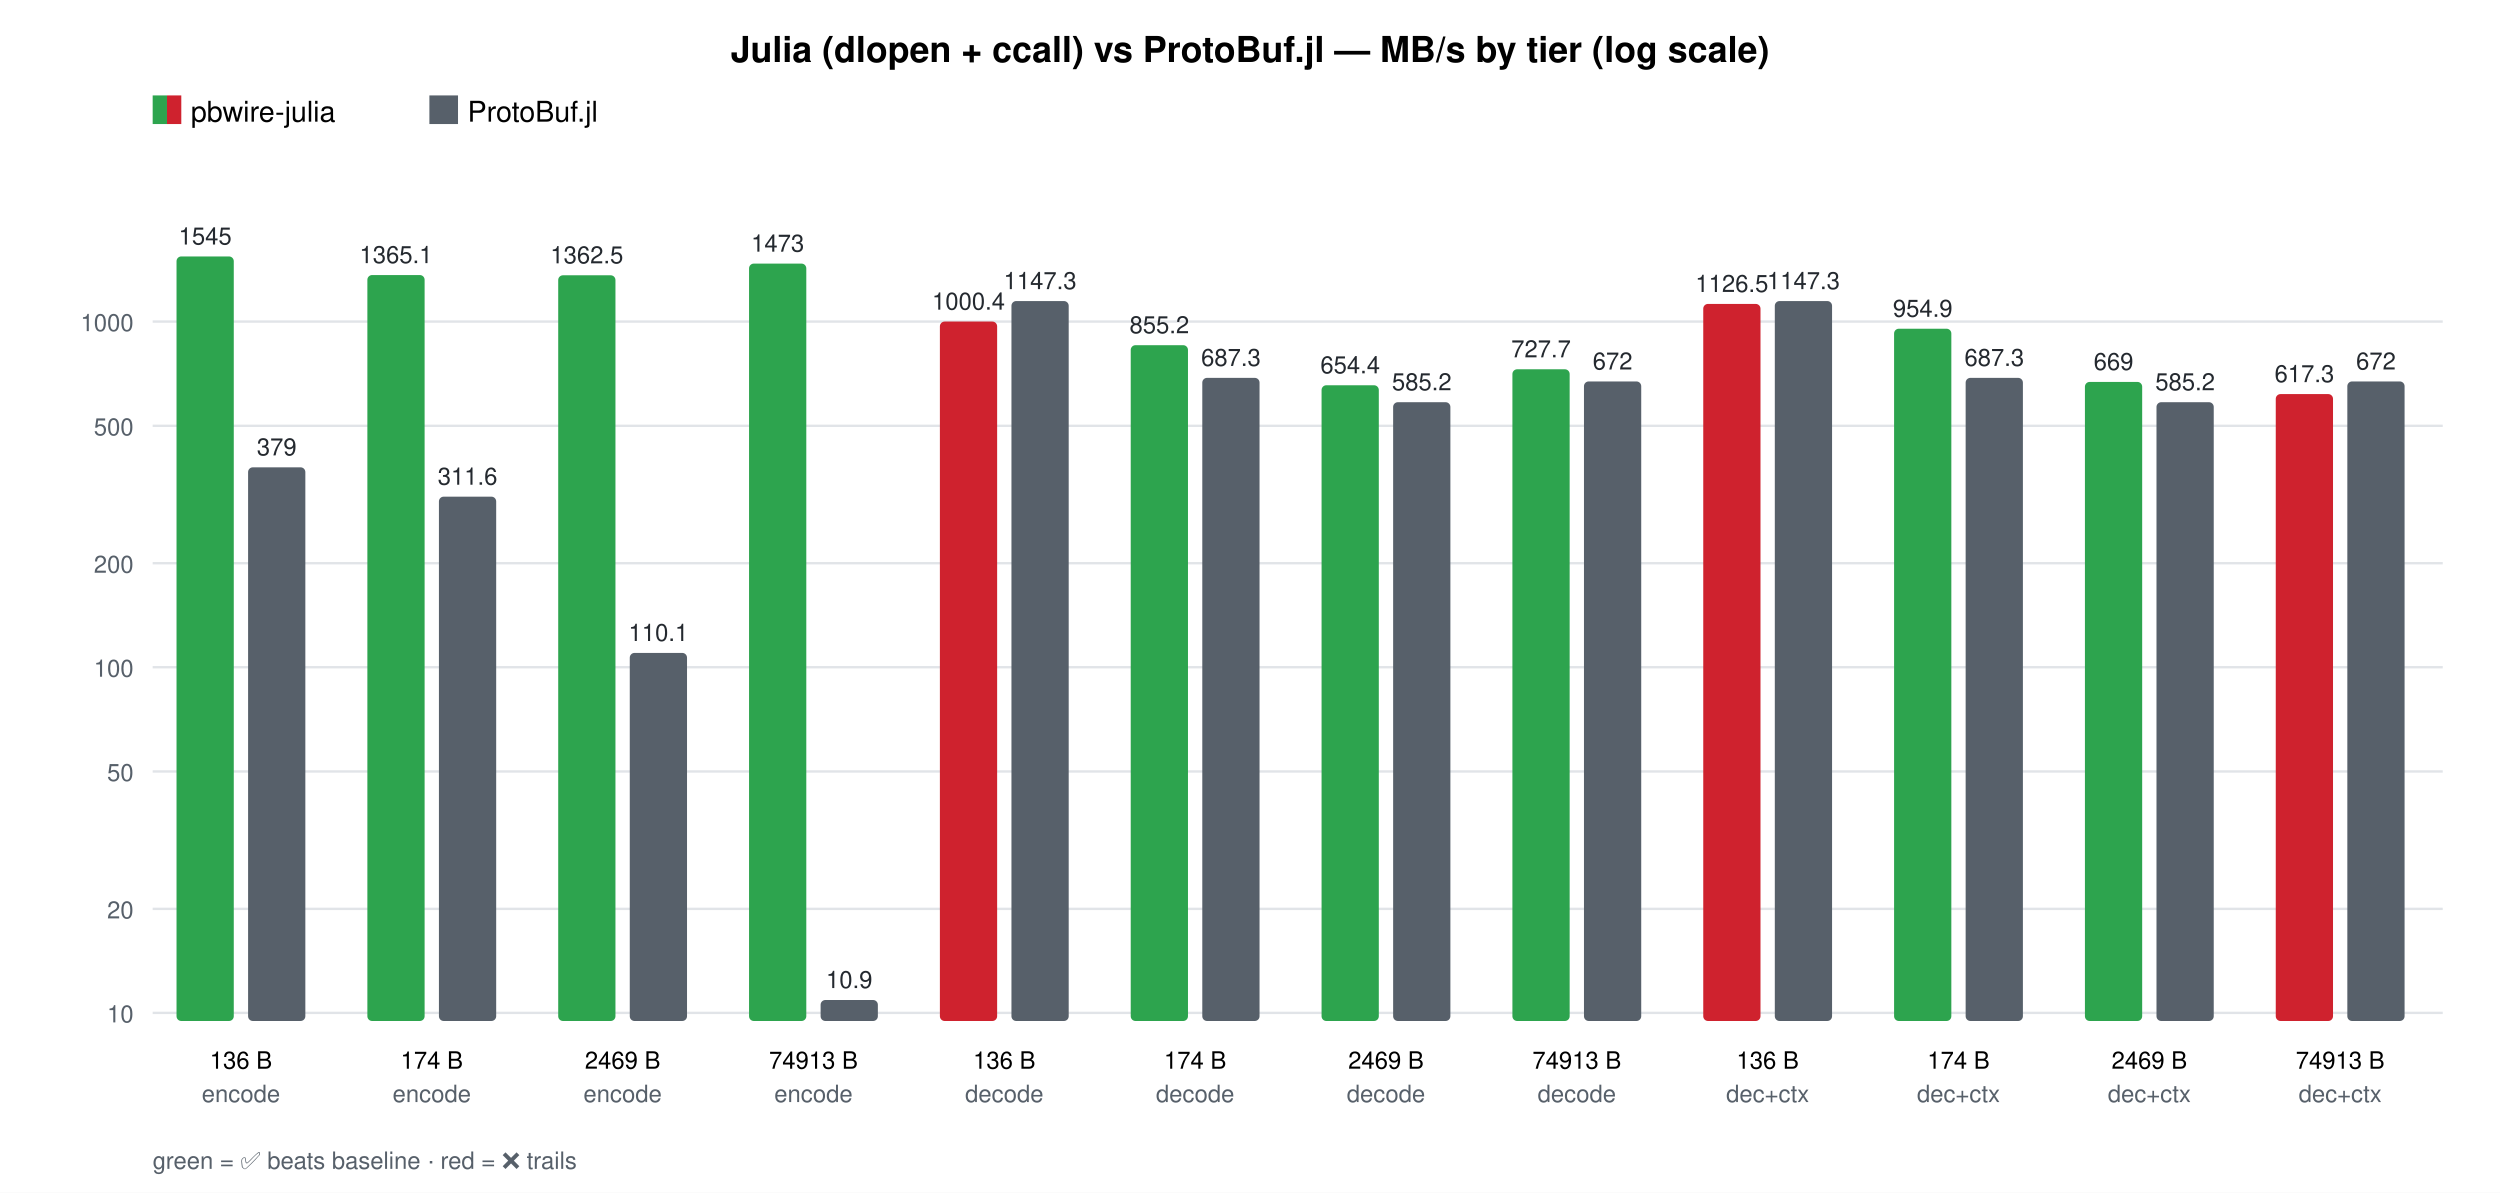
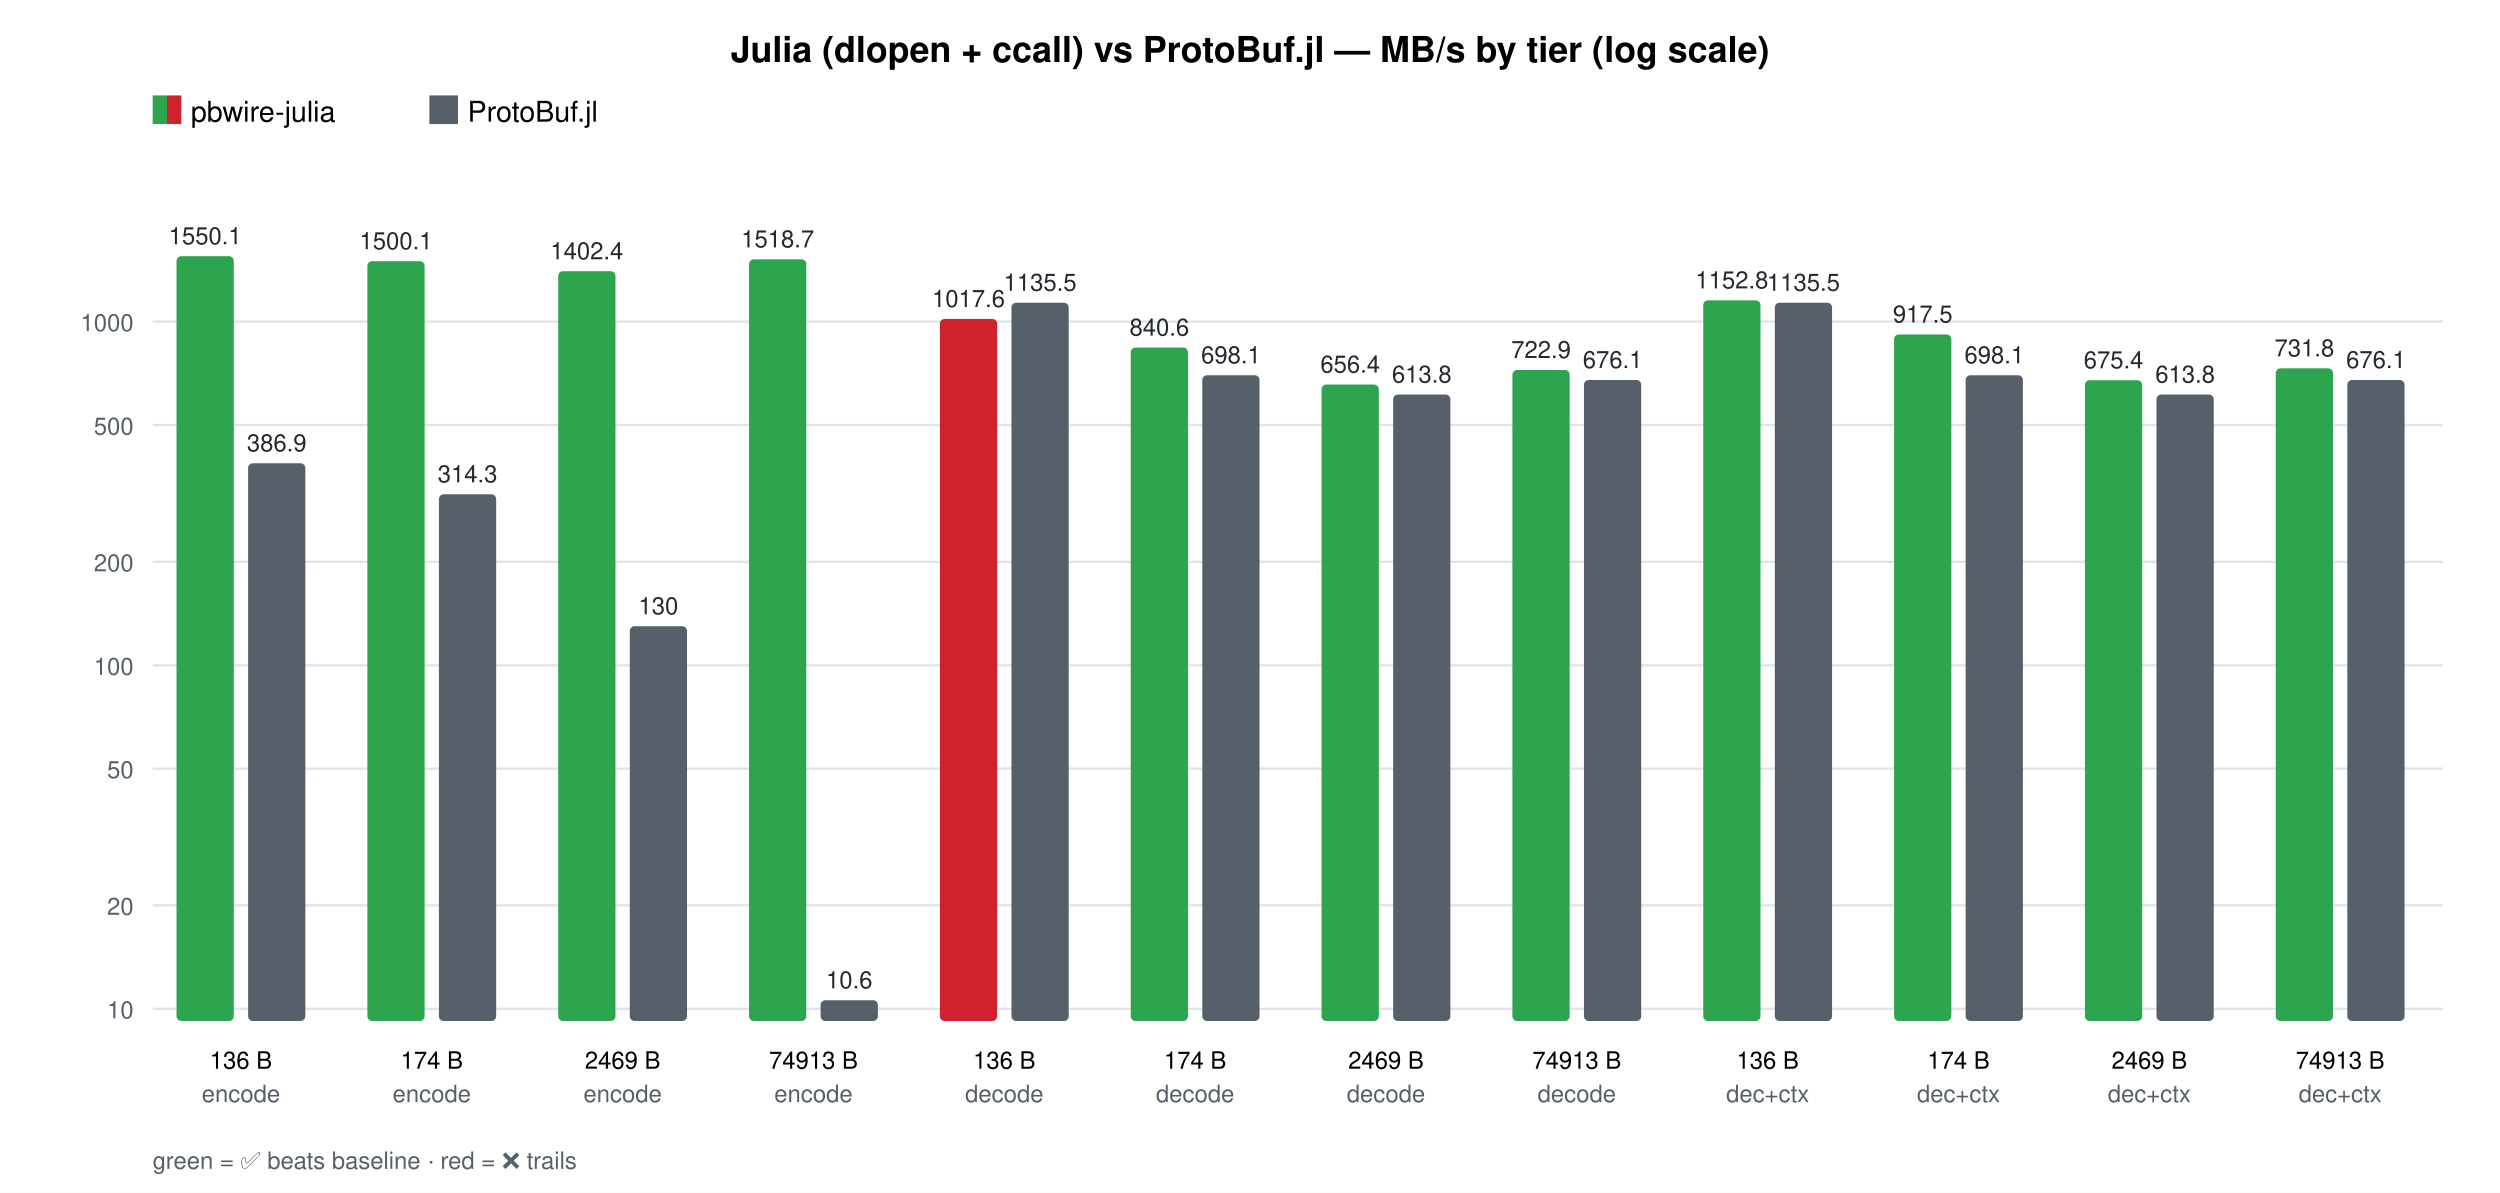
<svg xmlns="http://www.w3.org/2000/svg" width="1048" height="500" font-family="Helvetica, Arial, sans-serif">
  <rect width="1048" height="500" fill="#ffffff" />
  <text x="524.0" y="26" text-anchor="middle" font-size="15" font-weight="bold">Julia (dlopen + ccall) vs ProtoBuf.jl — MB/s by tier (log scale)</text>
  <rect x="64" y="40" width="6" height="12" fill="#2da44e" />
  <rect x="70" y="40" width="6" height="12" fill="#cf222e" />
  <text x="80" y="51" font-size="12">pbwire-julia</text>
  <rect x="180.0" y="40" width="12" height="12" fill="#57606a" />
  <text x="196.0" y="51" font-size="12">ProtoBuf.jl</text>
-   <line x1="64" y1="424.6" x2="1024" y2="424.6" stroke="#e1e4e8" />
-   <text x="56" y="428.6" text-anchor="end" font-size="10" fill="#57606a">10</text>
-   <line x1="64" y1="381.0" x2="1024" y2="381.0" stroke="#e1e4e8" />
-   <text x="56" y="385.0" text-anchor="end" font-size="10" fill="#57606a">20</text>
-   <line x1="64" y1="323.4" x2="1024" y2="323.4" stroke="#e1e4e8" />
-   <text x="56" y="327.4" text-anchor="end" font-size="10" fill="#57606a">50</text>
-   <line x1="64" y1="279.7" x2="1024" y2="279.7" stroke="#e1e4e8" />
-   <text x="56" y="283.7" text-anchor="end" font-size="10" fill="#57606a">100</text>
-   <line x1="64" y1="236.1" x2="1024" y2="236.1" stroke="#e1e4e8" />
-   <text x="56" y="240.1" text-anchor="end" font-size="10" fill="#57606a">200</text>
-   <line x1="64" y1="178.5" x2="1024" y2="178.5" stroke="#e1e4e8" />
-   <text x="56" y="182.5" text-anchor="end" font-size="10" fill="#57606a">500</text>
+   <line x1="64" y1="422.9" x2="1024" y2="422.9" stroke="#e1e4e8" />
+   <text x="56" y="426.9" text-anchor="end" font-size="10" fill="#57606a">10</text>
+   <line x1="64" y1="379.5" x2="1024" y2="379.5" stroke="#e1e4e8" />
+   <text x="56" y="383.5" text-anchor="end" font-size="10" fill="#57606a">20</text>
+   <line x1="64" y1="322.2" x2="1024" y2="322.2" stroke="#e1e4e8" />
+   <text x="56" y="326.2" text-anchor="end" font-size="10" fill="#57606a">50</text>
+   <line x1="64" y1="278.9" x2="1024" y2="278.9" stroke="#e1e4e8" />
+   <text x="56" y="282.9" text-anchor="end" font-size="10" fill="#57606a">100</text>
+   <line x1="64" y1="235.5" x2="1024" y2="235.5" stroke="#e1e4e8" />
+   <text x="56" y="239.5" text-anchor="end" font-size="10" fill="#57606a">200</text>
+   <line x1="64" y1="178.2" x2="1024" y2="178.2" stroke="#e1e4e8" />
+   <text x="56" y="182.2" text-anchor="end" font-size="10" fill="#57606a">500</text>
  <line x1="64" y1="134.8" x2="1024" y2="134.8" stroke="#e1e4e8" />
  <text x="56" y="138.8" text-anchor="end" font-size="10" fill="#57606a">1000</text>
  <text x="101.0" y="448" text-anchor="middle" font-size="10">136 B</text>
  <text x="101.0" y="462" text-anchor="middle" font-size="10" fill="#57606a">encode</text>
-   <rect x="74.0" y="107.5" width="24" height="320.5" rx="2" fill="#2da44e" />
-   <text x="86.0" y="102.5" text-anchor="middle" font-size="10" fill="#24292f">1545</text>
-   <rect x="104.0" y="195.9" width="24" height="232.1" rx="2" fill="#57606a" />
-   <text x="116.0" y="190.9" text-anchor="middle" font-size="10" fill="#24292f">379</text>
+   <rect x="74.0" y="107.4" width="24" height="320.6" rx="2" fill="#2da44e" />
+   <text x="86.0" y="102.4" text-anchor="middle" font-size="10" fill="#24292f">1550.1</text>
+   <rect x="104.0" y="194.2" width="24" height="233.8" rx="2" fill="#57606a" />
+   <text x="116.0" y="189.2" text-anchor="middle" font-size="10" fill="#24292f">386.9</text>
  <text x="181.0" y="448" text-anchor="middle" font-size="10">174 B</text>
  <text x="181.0" y="462" text-anchor="middle" font-size="10" fill="#57606a">encode</text>
-   <rect x="154.0" y="115.3" width="24" height="312.7" rx="2" fill="#2da44e" />
-   <text x="166.0" y="110.3" text-anchor="middle" font-size="10" fill="#24292f">1365.1</text>
-   <rect x="184.0" y="208.2" width="24" height="219.8" rx="2" fill="#57606a" />
-   <text x="196.0" y="203.2" text-anchor="middle" font-size="10" fill="#24292f">311.6</text>
+   <rect x="154.0" y="109.5" width="24" height="318.5" rx="2" fill="#2da44e" />
+   <text x="166.0" y="104.5" text-anchor="middle" font-size="10" fill="#24292f">1500.1</text>
+   <rect x="184.0" y="207.2" width="24" height="220.8" rx="2" fill="#57606a" />
+   <text x="196.0" y="202.2" text-anchor="middle" font-size="10" fill="#24292f">314.3</text>
  <text x="261.0" y="448" text-anchor="middle" font-size="10">2469 B</text>
  <text x="261.0" y="462" text-anchor="middle" font-size="10" fill="#57606a">encode</text>
-   <rect x="234.0" y="115.4" width="24" height="312.6" rx="2" fill="#2da44e" />
-   <text x="246.0" y="110.4" text-anchor="middle" font-size="10" fill="#24292f">1362.5</text>
-   <rect x="264.0" y="273.7" width="24" height="154.3" rx="2" fill="#57606a" />
-   <text x="276.0" y="268.7" text-anchor="middle" font-size="10" fill="#24292f">110.1</text>
+   <rect x="234.0" y="113.7" width="24" height="314.3" rx="2" fill="#2da44e" />
+   <text x="246.0" y="108.7" text-anchor="middle" font-size="10" fill="#24292f">1402.4</text>
+   <rect x="264.0" y="262.5" width="24" height="165.5" rx="2" fill="#57606a" />
+   <text x="276.0" y="257.5" text-anchor="middle" font-size="10" fill="#24292f">130</text>
  <text x="341.0" y="448" text-anchor="middle" font-size="10">74913 B</text>
  <text x="341.0" y="462" text-anchor="middle" font-size="10" fill="#57606a">encode</text>
-   <rect x="314.0" y="110.5" width="24" height="317.5" rx="2" fill="#2da44e" />
-   <text x="326.0" y="105.5" text-anchor="middle" font-size="10" fill="#24292f">1473</text>
-   <rect x="344.0" y="419.2" width="24" height="8.8" rx="2" fill="#57606a" />
-   <text x="356.0" y="414.2" text-anchor="middle" font-size="10" fill="#24292f">10.9</text>
+   <rect x="314.0" y="108.7" width="24" height="319.3" rx="2" fill="#2da44e" />
+   <text x="326.0" y="103.7" text-anchor="middle" font-size="10" fill="#24292f">1518.7</text>
+   <rect x="344.0" y="419.3" width="24" height="8.7" rx="2" fill="#57606a" />
+   <text x="356.0" y="414.3" text-anchor="middle" font-size="10" fill="#24292f">10.6</text>
  <text x="421.0" y="448" text-anchor="middle" font-size="10">136 B</text>
  <text x="421.0" y="462" text-anchor="middle" font-size="10" fill="#57606a">decode</text>
-   <rect x="394.0" y="134.8" width="24" height="293.2" rx="2" fill="#cf222e" />
-   <text x="406.0" y="129.8" text-anchor="middle" font-size="10" fill="#24292f">1000.4</text>
-   <rect x="424.0" y="126.2" width="24" height="301.8" rx="2" fill="#57606a" />
-   <text x="436.0" y="121.2" text-anchor="middle" font-size="10" fill="#24292f">1147.3</text>
+   <rect x="394.0" y="133.7" width="24" height="294.3" rx="2" fill="#cf222e" />
+   <text x="406.0" y="128.7" text-anchor="middle" font-size="10" fill="#24292f">1017.6</text>
+   <rect x="424.0" y="126.9" width="24" height="301.1" rx="2" fill="#57606a" />
+   <text x="436.0" y="121.9" text-anchor="middle" font-size="10" fill="#24292f">1135.5</text>
  <text x="501.0" y="448" text-anchor="middle" font-size="10">174 B</text>
  <text x="501.0" y="462" text-anchor="middle" font-size="10" fill="#57606a">decode</text>
-   <rect x="474.0" y="144.7" width="24" height="283.3" rx="2" fill="#2da44e" />
-   <text x="486.0" y="139.7" text-anchor="middle" font-size="10" fill="#24292f">855.2</text>
-   <rect x="504.0" y="158.4" width="24" height="269.6" rx="2" fill="#57606a" />
-   <text x="516.0" y="153.4" text-anchor="middle" font-size="10" fill="#24292f">687.3</text>
+   <rect x="474.0" y="145.7" width="24" height="282.3" rx="2" fill="#2da44e" />
+   <text x="486.0" y="140.7" text-anchor="middle" font-size="10" fill="#24292f">840.6</text>
+   <rect x="504.0" y="157.3" width="24" height="270.7" rx="2" fill="#57606a" />
+   <text x="516.0" y="152.3" text-anchor="middle" font-size="10" fill="#24292f">698.1</text>
  <text x="581.0" y="448" text-anchor="middle" font-size="10">2469 B</text>
  <text x="581.0" y="462" text-anchor="middle" font-size="10" fill="#57606a">decode</text>
-   <rect x="554.0" y="161.5" width="24" height="266.5" rx="2" fill="#2da44e" />
-   <text x="566.0" y="156.5" text-anchor="middle" font-size="10" fill="#24292f">654.4</text>
-   <rect x="584.0" y="168.6" width="24" height="259.4" rx="2" fill="#57606a" />
-   <text x="596.0" y="163.6" text-anchor="middle" font-size="10" fill="#24292f">585.2</text>
+   <rect x="554.0" y="161.2" width="24" height="266.8" rx="2" fill="#2da44e" />
+   <text x="566.0" y="156.2" text-anchor="middle" font-size="10" fill="#24292f">656.4</text>
+   <rect x="584.0" y="165.4" width="24" height="262.6" rx="2" fill="#57606a" />
+   <text x="596.0" y="160.4" text-anchor="middle" font-size="10" fill="#24292f">613.8</text>
  <text x="661.0" y="448" text-anchor="middle" font-size="10">74913 B</text>
  <text x="661.0" y="462" text-anchor="middle" font-size="10" fill="#57606a">decode</text>
-   <rect x="634.0" y="154.8" width="24" height="273.2" rx="2" fill="#2da44e" />
-   <text x="646.0" y="149.8" text-anchor="middle" font-size="10" fill="#24292f">727.7</text>
-   <rect x="664.0" y="159.9" width="24" height="268.1" rx="2" fill="#57606a" />
-   <text x="676.0" y="154.9" text-anchor="middle" font-size="10" fill="#24292f">672</text>
+   <rect x="634.0" y="155.1" width="24" height="272.9" rx="2" fill="#2da44e" />
+   <text x="646.0" y="150.1" text-anchor="middle" font-size="10" fill="#24292f">722.9</text>
+   <rect x="664.0" y="159.3" width="24" height="268.7" rx="2" fill="#57606a" />
+   <text x="676.0" y="154.3" text-anchor="middle" font-size="10" fill="#24292f">676.1</text>
  <text x="741.0" y="448" text-anchor="middle" font-size="10">136 B</text>
  <text x="741.0" y="462" text-anchor="middle" font-size="10" fill="#57606a">dec+ctx</text>
-   <rect x="714.0" y="127.4" width="24" height="300.6" rx="2" fill="#cf222e" />
-   <text x="726.0" y="122.4" text-anchor="middle" font-size="10" fill="#24292f">1126.5</text>
-   <rect x="744.0" y="126.2" width="24" height="301.8" rx="2" fill="#57606a" />
-   <text x="756.0" y="121.2" text-anchor="middle" font-size="10" fill="#24292f">1147.3</text>
+   <rect x="714.0" y="125.9" width="24" height="302.1" rx="2" fill="#2da44e" />
+   <text x="726.0" y="120.9" text-anchor="middle" font-size="10" fill="#24292f">1152.8</text>
+   <rect x="744.0" y="126.9" width="24" height="301.1" rx="2" fill="#57606a" />
+   <text x="756.0" y="121.9" text-anchor="middle" font-size="10" fill="#24292f">1135.5</text>
  <text x="821.0" y="448" text-anchor="middle" font-size="10">174 B</text>
  <text x="821.0" y="462" text-anchor="middle" font-size="10" fill="#57606a">dec+ctx</text>
-   <rect x="794.0" y="137.8" width="24" height="290.2" rx="2" fill="#2da44e" />
-   <text x="806.0" y="132.8" text-anchor="middle" font-size="10" fill="#24292f">954.9</text>
-   <rect x="824.0" y="158.4" width="24" height="269.6" rx="2" fill="#57606a" />
-   <text x="836.0" y="153.4" text-anchor="middle" font-size="10" fill="#24292f">687.3</text>
+   <rect x="794.0" y="140.2" width="24" height="287.8" rx="2" fill="#2da44e" />
+   <text x="806.0" y="135.2" text-anchor="middle" font-size="10" fill="#24292f">917.5</text>
+   <rect x="824.0" y="157.3" width="24" height="270.7" rx="2" fill="#57606a" />
+   <text x="836.0" y="152.3" text-anchor="middle" font-size="10" fill="#24292f">698.1</text>
  <text x="901.0" y="448" text-anchor="middle" font-size="10">2469 B</text>
  <text x="901.0" y="462" text-anchor="middle" font-size="10" fill="#57606a">dec+ctx</text>
-   <rect x="874.0" y="160.1" width="24" height="267.9" rx="2" fill="#2da44e" />
-   <text x="886.0" y="155.1" text-anchor="middle" font-size="10" fill="#24292f">669</text>
-   <rect x="904.0" y="168.6" width="24" height="259.4" rx="2" fill="#57606a" />
-   <text x="916.0" y="163.6" text-anchor="middle" font-size="10" fill="#24292f">585.2</text>
+   <rect x="874.0" y="159.4" width="24" height="268.6" rx="2" fill="#2da44e" />
+   <text x="886.0" y="154.4" text-anchor="middle" font-size="10" fill="#24292f">675.4</text>
+   <rect x="904.0" y="165.4" width="24" height="262.6" rx="2" fill="#57606a" />
+   <text x="916.0" y="160.4" text-anchor="middle" font-size="10" fill="#24292f">613.8</text>
  <text x="981.0" y="448" text-anchor="middle" font-size="10">74913 B</text>
  <text x="981.0" y="462" text-anchor="middle" font-size="10" fill="#57606a">dec+ctx</text>
-   <rect x="954.0" y="165.2" width="24" height="262.8" rx="2" fill="#cf222e" />
-   <text x="966.0" y="160.2" text-anchor="middle" font-size="10" fill="#24292f">617.3</text>
-   <rect x="984.0" y="159.9" width="24" height="268.1" rx="2" fill="#57606a" />
-   <text x="996.0" y="154.9" text-anchor="middle" font-size="10" fill="#24292f">672</text>
+   <rect x="954.0" y="154.4" width="24" height="273.6" rx="2" fill="#2da44e" />
+   <text x="966.0" y="149.4" text-anchor="middle" font-size="10" fill="#24292f">731.8</text>
+   <rect x="984.0" y="159.3" width="24" height="268.7" rx="2" fill="#57606a" />
+   <text x="996.0" y="154.3" text-anchor="middle" font-size="10" fill="#24292f">676.1</text>
  <text x="64" y="490" font-size="10" fill="#57606a">green = ✅ beats baseline · red = ❌ trails</text>
</svg>
